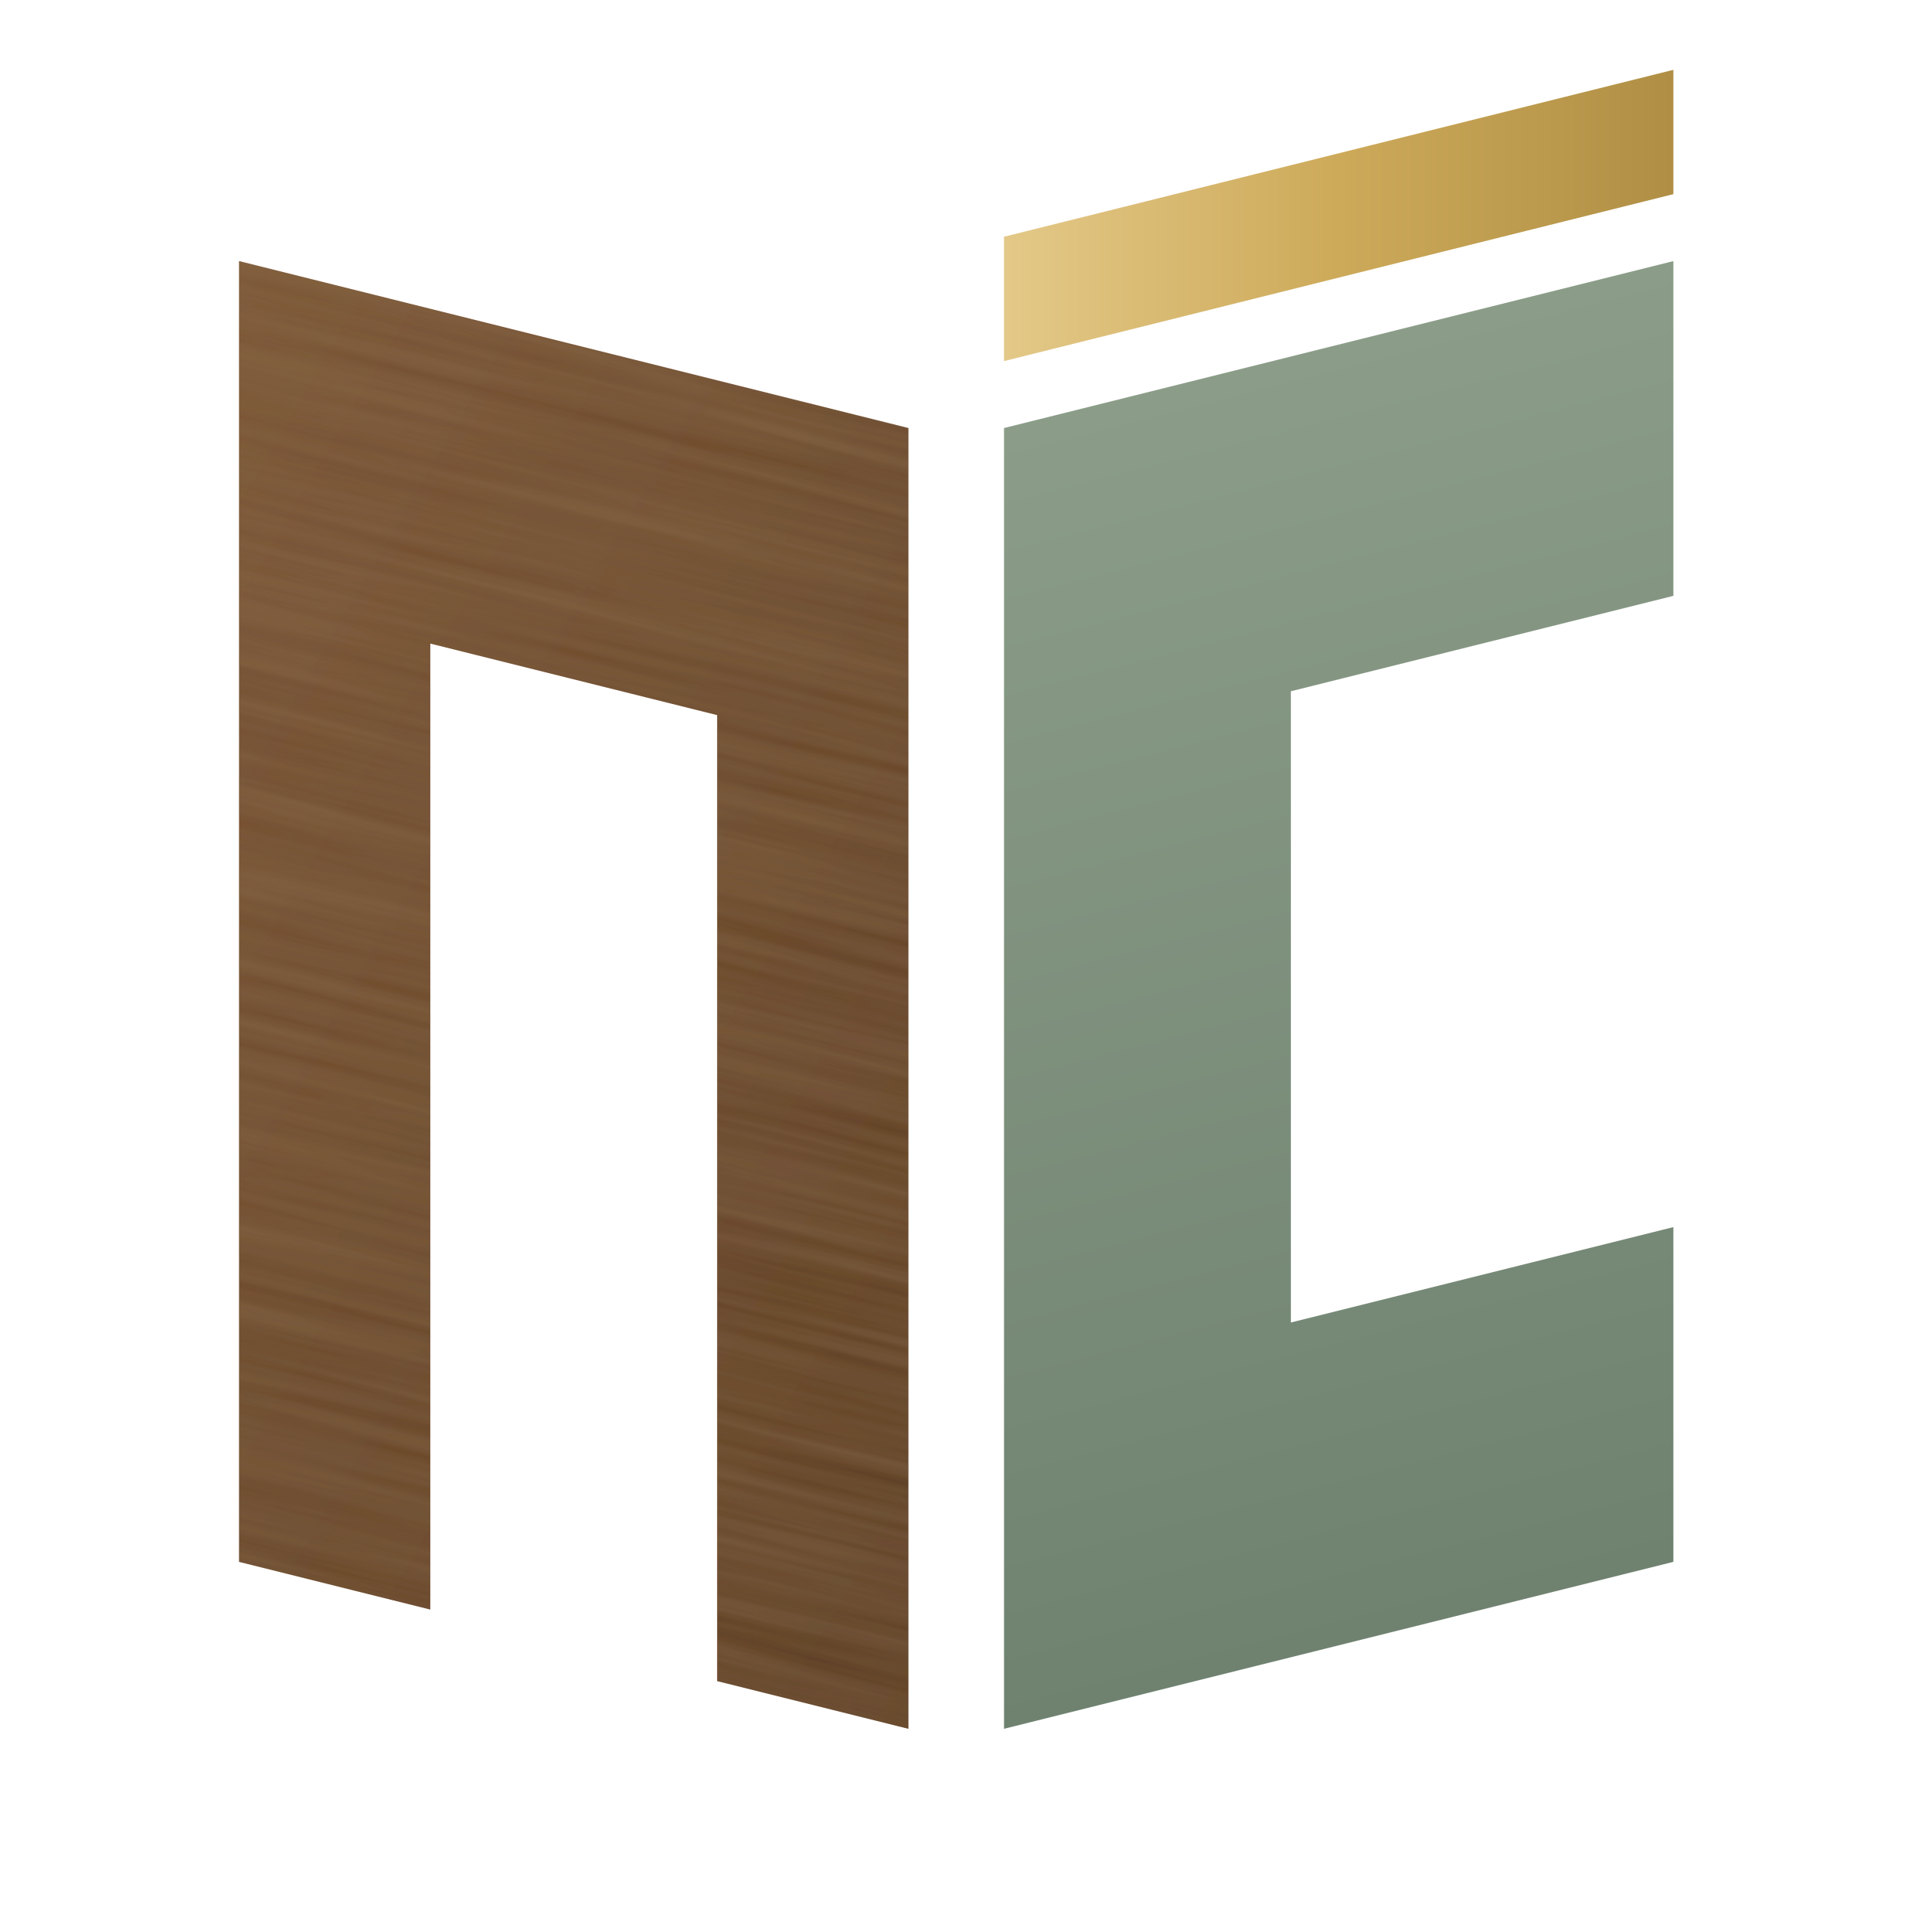
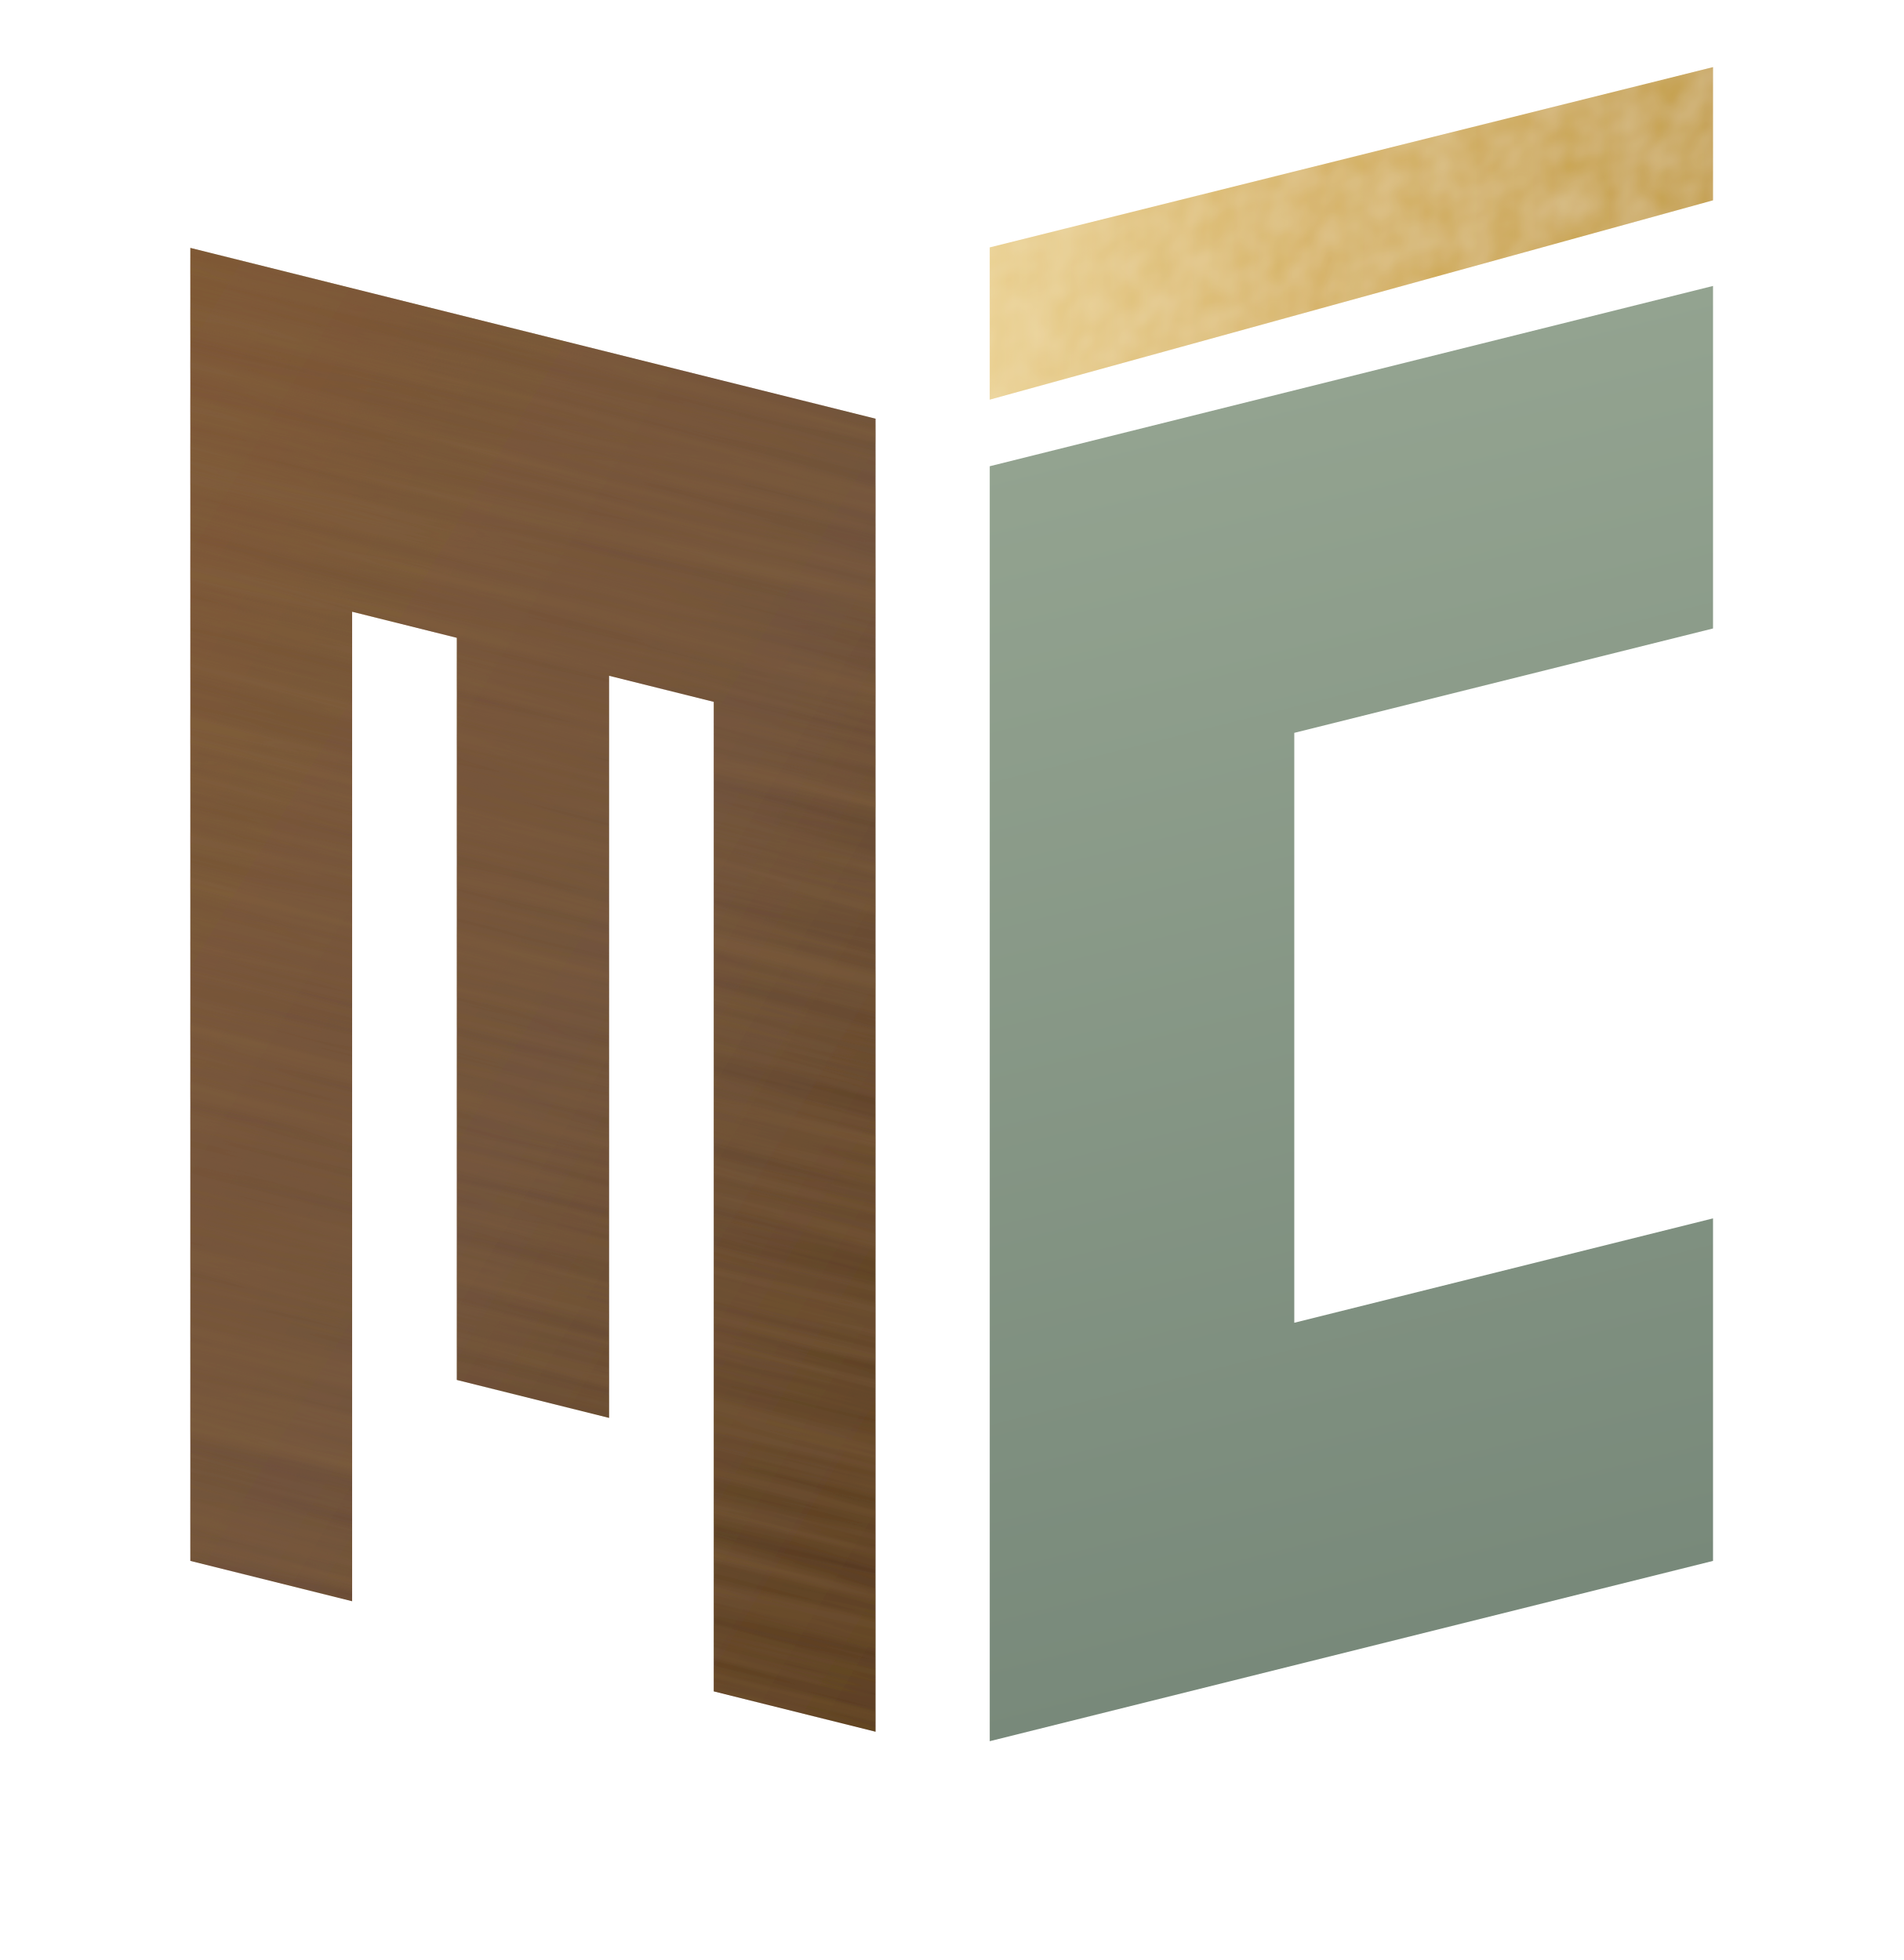
- <svg xmlns="http://www.w3.org/2000/svg" viewBox="0 -24 200 202">
+ <svg xmlns="http://www.w3.org/2000/svg" viewBox="0 -26 200 206">
  <defs>
    <linearGradient id="wood" x1="0" y1="0" x2="1" y2="1">
-       <stop offset="0" stop-color="#7a5434" />
-       <stop offset="1" stop-color="#59391f" />
+       <stop offset="0" stop-color="#7d5533" />
+       <stop offset="0.55" stop-color="#6B4E3A" />
+       <stop offset="1" stop-color="#4e3115" />
    </linearGradient>
    <linearGradient id="sage" x1="0" y1="0" x2="0" y2="1">
-       <stop offset="0" stop-color="#8b9d88" />
-       <stop offset="1" stop-color="#6f8270" />
+       <stop offset="0" stop-color="#93a390" />
+       <stop offset="1" stop-color="#78897a" />
    </linearGradient>
    <linearGradient id="goldg" x1="0" y1="0" x2="1" y2="0">
-       <stop offset="0" stop-color="#e3c887" />
-       <stop offset="0.5" stop-color="#CDAA5A" />
-       <stop offset="1" stop-color="#b08f45" />
+       <stop offset="0" stop-color="#e8cd8b" />
+       <stop offset="0.45" stop-color="#d4af5e" />
+       <stop offset="1" stop-color="#c19a3f" />
    </linearGradient>
    <filter id="grain" x="-5%" y="-5%" width="110%" height="110%">
-       <feTurbulence type="fractalNoise" baseFrequency="0.02 0.6" numOctaves="3" seed="4" result="n" />
-       <feColorMatrix in="n" values="0 0 0 0 0.28 0 0 0 0 0.17 0 0 0 0 0.08 0.45 0 0 0 0" result="c" />
+       <feTurbulence type="fractalNoise" baseFrequency="0.015 0.45" numOctaves="4" seed="7" result="n" />
+       <feColorMatrix in="n" values="0 0 0 0 0.24 0 0 0 0 0.13 0 0 0 0 0.05 0.55 0 0 0 0" result="c" />
+       <feComposite in="c" in2="SourceGraphic" operator="in" result="tex" />
+       <feMerge>
+         <feMergeNode in="SourceGraphic" />
+         <feMergeNode in="tex" />
+       </feMerge>
+     </filter>
+     <filter id="goldtex" x="-5%" y="-5%" width="110%" height="110%">
+       <feTurbulence type="fractalNoise" baseFrequency="0.3 0.3" numOctaves="2" seed="3" result="n" />
+       <feColorMatrix in="n" values="0 0 0 0 1 0 0 0 0 0.95 0 0 0 0 0.75 0.25 0 0 0 0" result="c" />
      <feComposite in="c" in2="SourceGraphic" operator="in" result="tex" />
      <feMerge>
        <feMergeNode in="SourceGraphic" />
        <feMergeNode in="tex" />
      </feMerge>
    </filter>
  </defs>
  <g transform="translate(100,90) skewY(14) translate(-100,-90)">
-     <path d="M25 22 H95 V158 H75 V57 H45 V158 H25 Z" fill="url(#wood)" filter="url(#grain)" />
+     <path d="M20 20 H92 V158 H75 V54 H64 V132 H48 V54 H37 V158 H20 Z" fill="url(#wood)" filter="url(#grain)" />
  </g>
  <g transform="translate(100,90) skewY(-14) translate(-100,-90)">
-     <rect x="105" y="2" width="70" height="13" fill="url(#goldg)" />
-     <path d="M105 22 H175 V57 H135 V123 H175 V158 H105 Z" fill="url(#sage)" />
+     <polygon points="104,1 180,1 180,15 104,17" fill="url(#goldg)" filter="url(#goldtex)" />
+     <path d="M104 24 H180 V60 H136 V122 H180 V158 H104 Z" fill="url(#sage)" />
  </g>
</svg>
